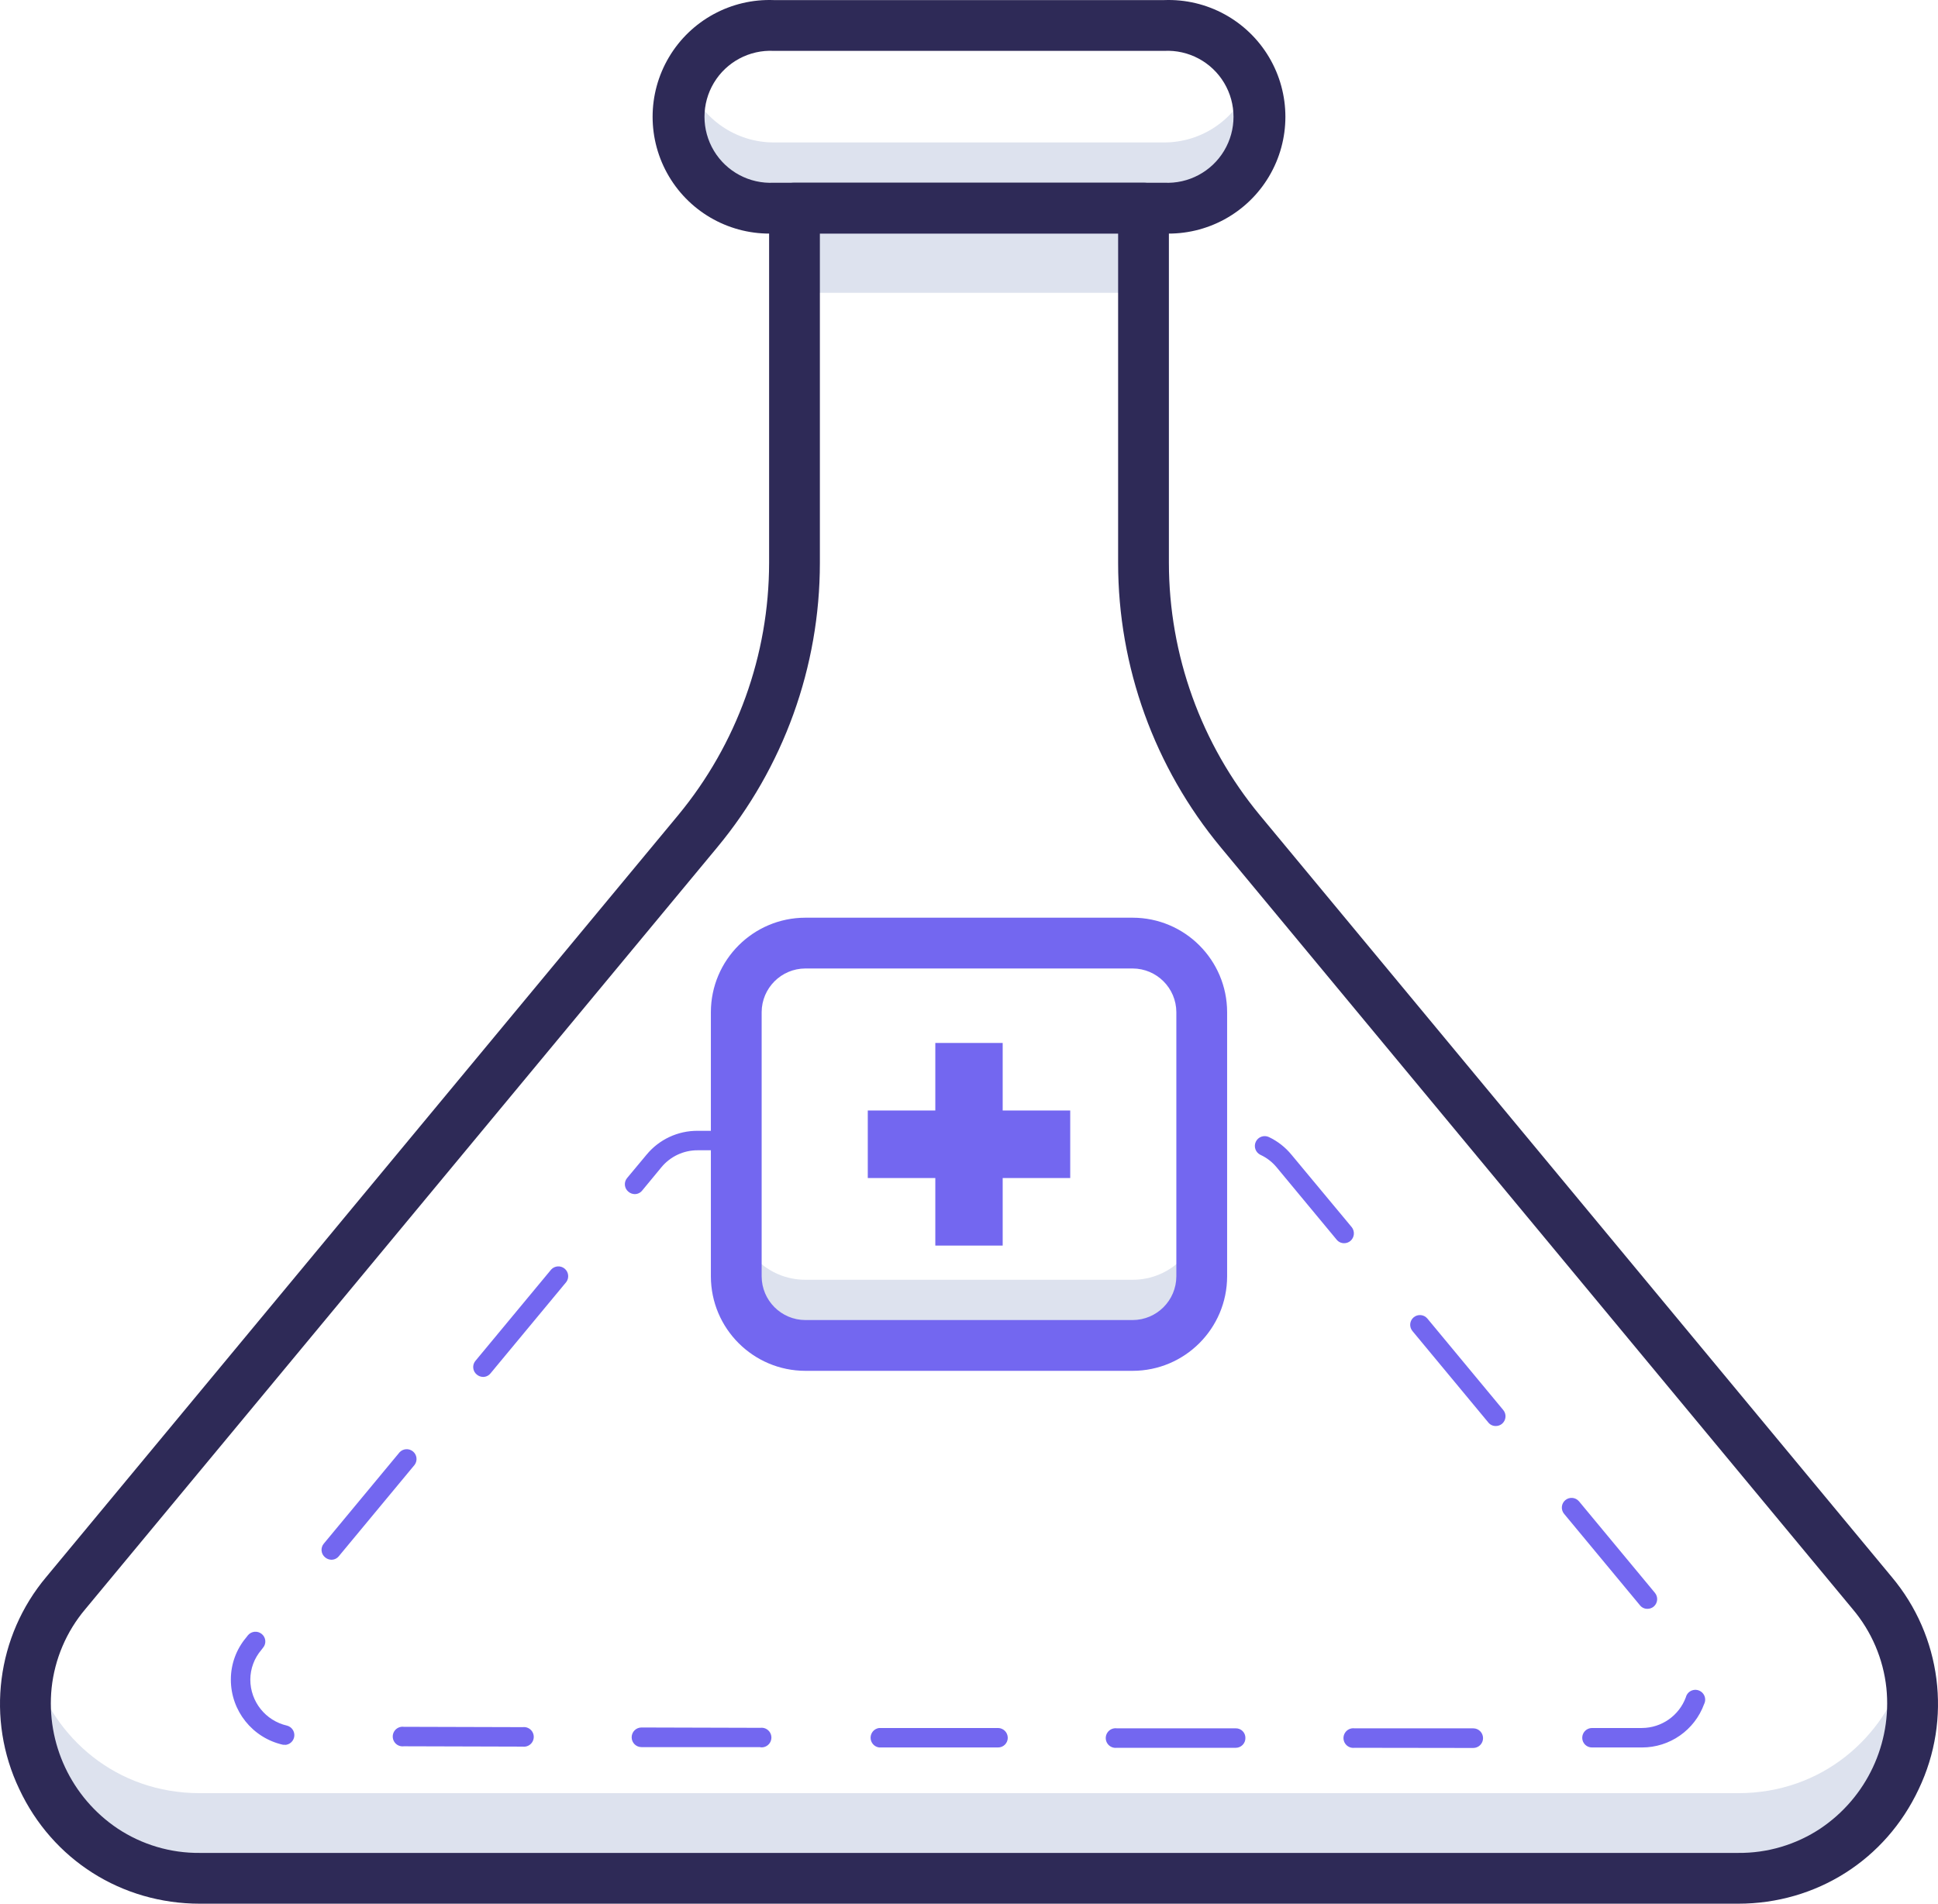
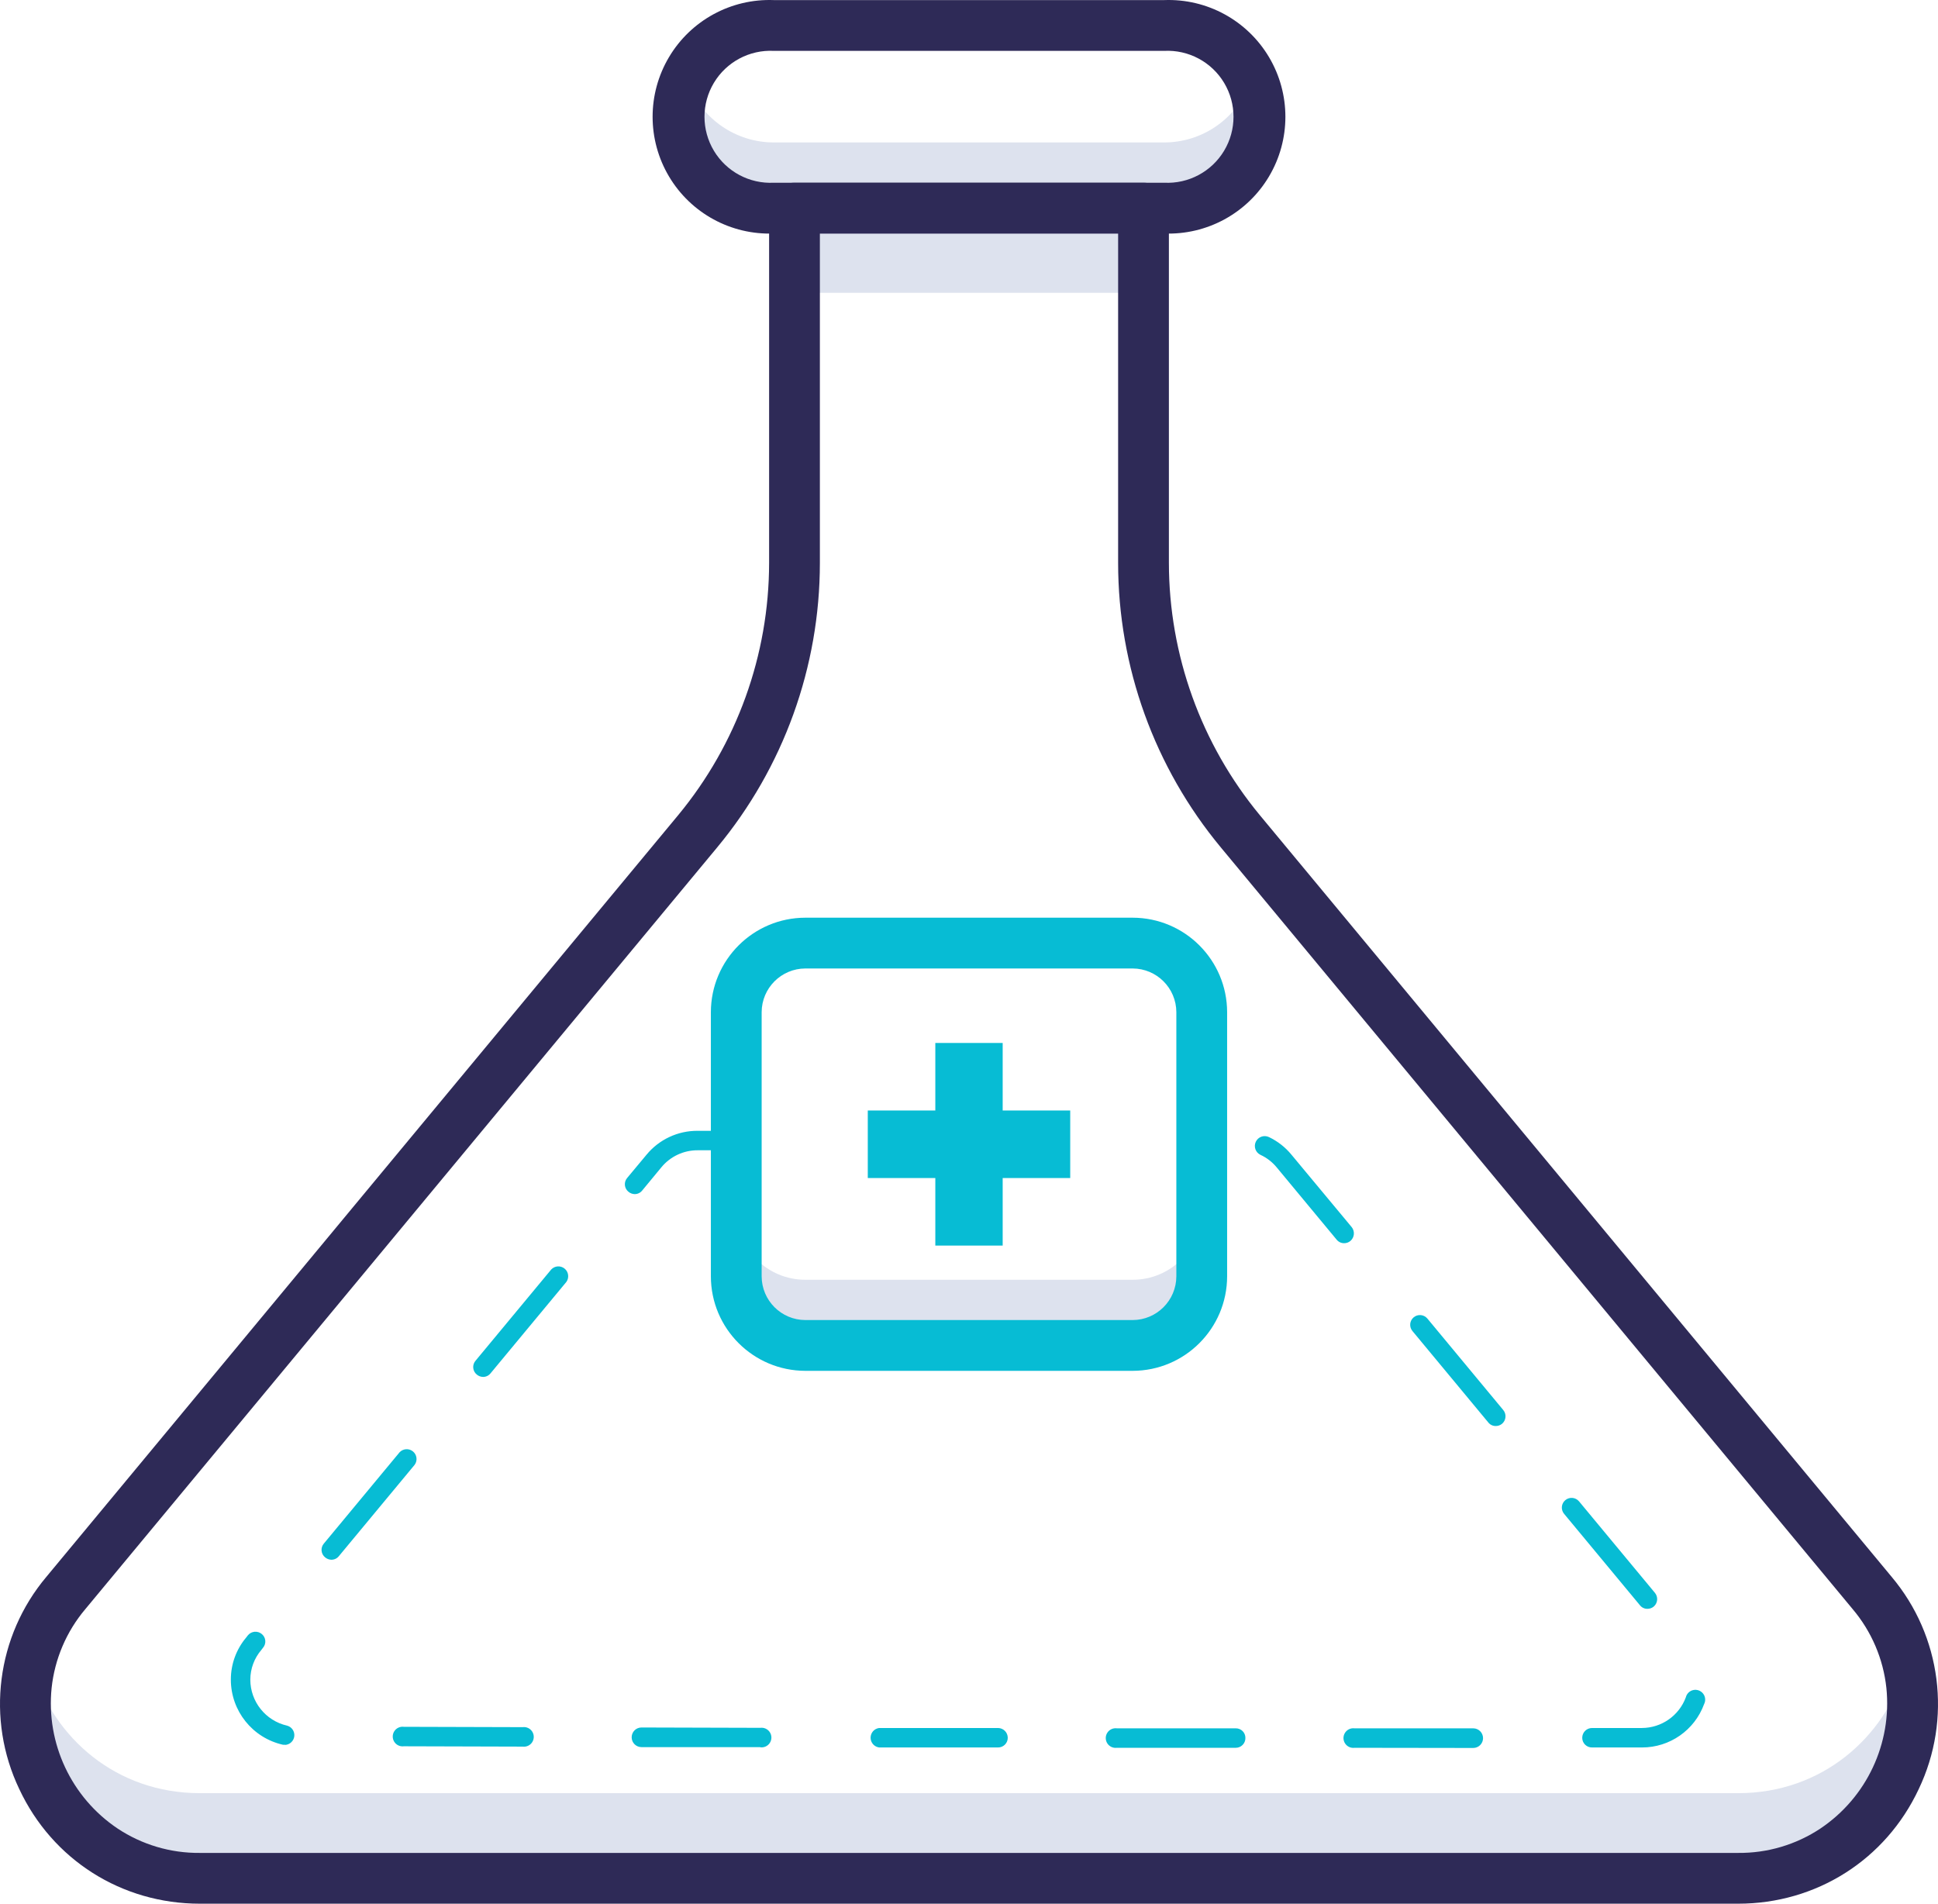
<svg xmlns="http://www.w3.org/2000/svg" viewBox="452.51 469.85 1144.98 1124.65" data-name="Layer 3" id="Layer_3">
  <defs>
-     <style>.cls-1{fill:#dde2ee;}.cls-2{fill:#2e2a57;}.cls-3{fill:#7367f0;}</style>
+     <style>.cls-1{fill:#dde2ee;}.cls-2{fill:#2e2a57;}.cls-3{fill:#07bcd4;}</style>
  </defs>
  <path class="cls-1" d="M1140.3,554H909.7a54,54,0,0,1-50.4-34.5,53.9,53.9,0,0,0-3.6,19.4h0a53.9,53.9,0,0,0,54,53.9h230.6a53.9,53.9,0,0,0,54-53.9h0a53.9,53.9,0,0,0-3.6-19.4A54,54,0,0,1,1140.3,554Z" />
  <rect class="cls-1" height="44.53" width="206.2" x="921.9" y="598.3" />
  <path class="cls-1" d="M1479.4,1529.2H570.6c-49.6,0-86.4-32.9-98.7-73.6-19.1,62.3,26.1,132.8,98.7,132.8h908.8c72.6,0,117.8-70.5,98.7-132.8C1565.8,1496.3,1529,1529.2,1479.4,1529.2Z" />
  <path class="cls-2" d="M1140.3,607.8H909.7a69,69,0,1,1,0-137.9h230.6a69,69,0,1,1,0,137.9ZM909.7,499.9a39,39,0,1,0,0,77.9h230.6a39,39,0,1,0,0-77.9Z" />
  <path class="cls-2" d="M1479.4,1594.5H570.6c-46.2,0-87.1-25.9-106.7-67.7a116.7,116.7,0,0,1,16-125.4l373.3-450a234.2,234.2,0,0,0,53.7-149V592.8a15,15,0,0,1,15-15h206.2a15,15,0,0,1,15,15V802.4a234.2,234.2,0,0,0,53.7,149l373.3,450a116.7,116.7,0,0,1,16,125.4C1566.5,1568.6,1525.6,1594.5,1479.4,1594.5ZM936.9,607.8V802.4a263.2,263.2,0,0,1-60.7,168.1l-373.3,450a86.4,86.4,0,0,0-19.9,46.6,89.1,89.1,0,0,0,39,83,86.4,86.4,0,0,0,48.6,14.4h908.8a86.4,86.4,0,0,0,48.6-14.4,89.1,89.1,0,0,0,39-83,86.4,86.4,0,0,0-19.9-46.6l-373.3-450a263.2,263.2,0,0,1-60.7-168.1V607.8Z" />
  <path class="cls-3" d="M1252.8,1502.4a5.8,5.8,0,1,1,0-11.5h70.1a5.8,5.8,0,0,1,0,11.6Zm-70.2,0h-70.3a5.8,5.8,0,1,1,.1-11.5h70.2a5.6,5.6,0,0,1,5.7,5.7A5.7,5.7,0,0,1,1182.6,1502.4Zm210.5-.2a5.7,5.7,0,0,1-5.8-5.7,5.8,5.8,0,0,1,5.8-5.8h29.5a27.8,27.8,0,0,0,25.9-18.1,5.8,5.8,0,1,1,10.8,4,39,39,0,0,1-36.7,25.6Zm-351,0H971.9a5.8,5.8,0,0,1,0-11.5h70.3a5.8,5.8,0,0,1,5.7,5.8A5.7,5.7,0,0,1,1042.1,1502.2Zm-140.4-.2H831.5a5.8,5.8,0,1,1,0-11.6h0l70.2.2a5.8,5.8,0,1,1,0,11.5Zm-140.4-.3h0l-70.2-.2a5.8,5.8,0,1,1,0-11.5h0l70.2.2a5.8,5.8,0,1,1,0,11.5Zm-140.4-1.1h-1.2a39.4,39.4,0,0,1-30.8-38.5,38.4,38.4,0,0,1,9.1-24.9l1-1.3a5.8,5.8,0,0,1,8.2-.7,5.7,5.7,0,0,1,.7,8.1l-1,1.3a27.1,27.1,0,0,0-6.5,17.5,27.9,27.9,0,0,0,21.7,27.2,5.8,5.8,0,0,1-1.2,11.4Zm804.9-80.3a5.5,5.5,0,0,1-4.4-2.1l-44.8-54a5.7,5.7,0,1,1,8.8-7.4l44.8,54a5.8,5.8,0,0,1-.7,8.2A5.8,5.8,0,0,1,1425.8,1420.3Zm-777.5-29a5.9,5.9,0,0,1-3.7-1.4,5.7,5.7,0,0,1-.8-8.1l44.8-54a5.8,5.8,0,0,1,8.9,7.4l-44.8,54A5.6,5.6,0,0,1,648.3,1391.3Zm687.9-79a5.5,5.5,0,0,1-4.4-2.1l-44.8-54a5.7,5.7,0,1,1,8.8-7.4l44.8,54a5.8,5.8,0,0,1-.7,8.2A5.8,5.8,0,0,1,1336.2,1312.3Zm-598.3-29a5.9,5.9,0,0,1-3.7-1.4,5.7,5.7,0,0,1-.8-8.1l44.8-54a5.8,5.8,0,0,1,8.9,7.4l-44.8,54A5.6,5.6,0,0,1,737.9,1283.3Zm508.7-79a5.6,5.6,0,0,1-4.4-2.1l-35.5-42.8a27.2,27.2,0,0,0-9.5-7.3,5.8,5.8,0,0,1,5-10.5,38.7,38.7,0,0,1,13.3,10.4l35.6,42.8a5.9,5.9,0,0,1-.8,8.2A5.8,5.8,0,0,1,1246.6,1204.3Zm-419.1-29a5.9,5.9,0,0,1-3.7-1.4,5.7,5.7,0,0,1-.8-8.1l11.5-13.8a38.8,38.8,0,0,1,30.2-14.1h22.8a5.7,5.7,0,0,1,5.8,5.7,5.8,5.8,0,0,1-5.8,5.8H864.7a27.6,27.6,0,0,0-21.4,10l-11.4,13.8A5.6,5.6,0,0,1,827.5,1175.3Z" />
  <path class="cls-1" d="M1121.7,1225.9H928.3a40.8,40.8,0,0,1-40.8-40.8v38.8a40.8,40.8,0,0,0,40.8,40.8h193.4a40.8,40.8,0,0,0,40.8-40.8v-38.8A40.8,40.8,0,0,1,1121.7,1225.9Z" />
  <path class="cls-3" d="M1121.7,1279.7H928.3a55.9,55.9,0,0,1-55.8-55.8V1067.8a55.9,55.9,0,0,1,55.8-55.8h193.4a55.9,55.9,0,0,1,55.8,55.8v156.1A55.9,55.9,0,0,1,1121.7,1279.7ZM928.3,1042a25.9,25.9,0,0,0-25.8,25.8v156.1a25.9,25.9,0,0,0,25.8,25.8h193.4a25.9,25.9,0,0,0,25.8-25.8V1067.8a25.9,25.9,0,0,0-25.8-25.8Z" />
  <polygon class="cls-3" points="1044.9 1125.9 1044.9 1086 1005.1 1086 1005.1 1125.9 965.2 1125.9 965.2 1165.8 1005.1 1165.8 1005.1 1205.7 1044.9 1205.7 1044.9 1165.8 1084.8 1165.8 1084.8 1125.9 1044.9 1125.9" />
</svg>
